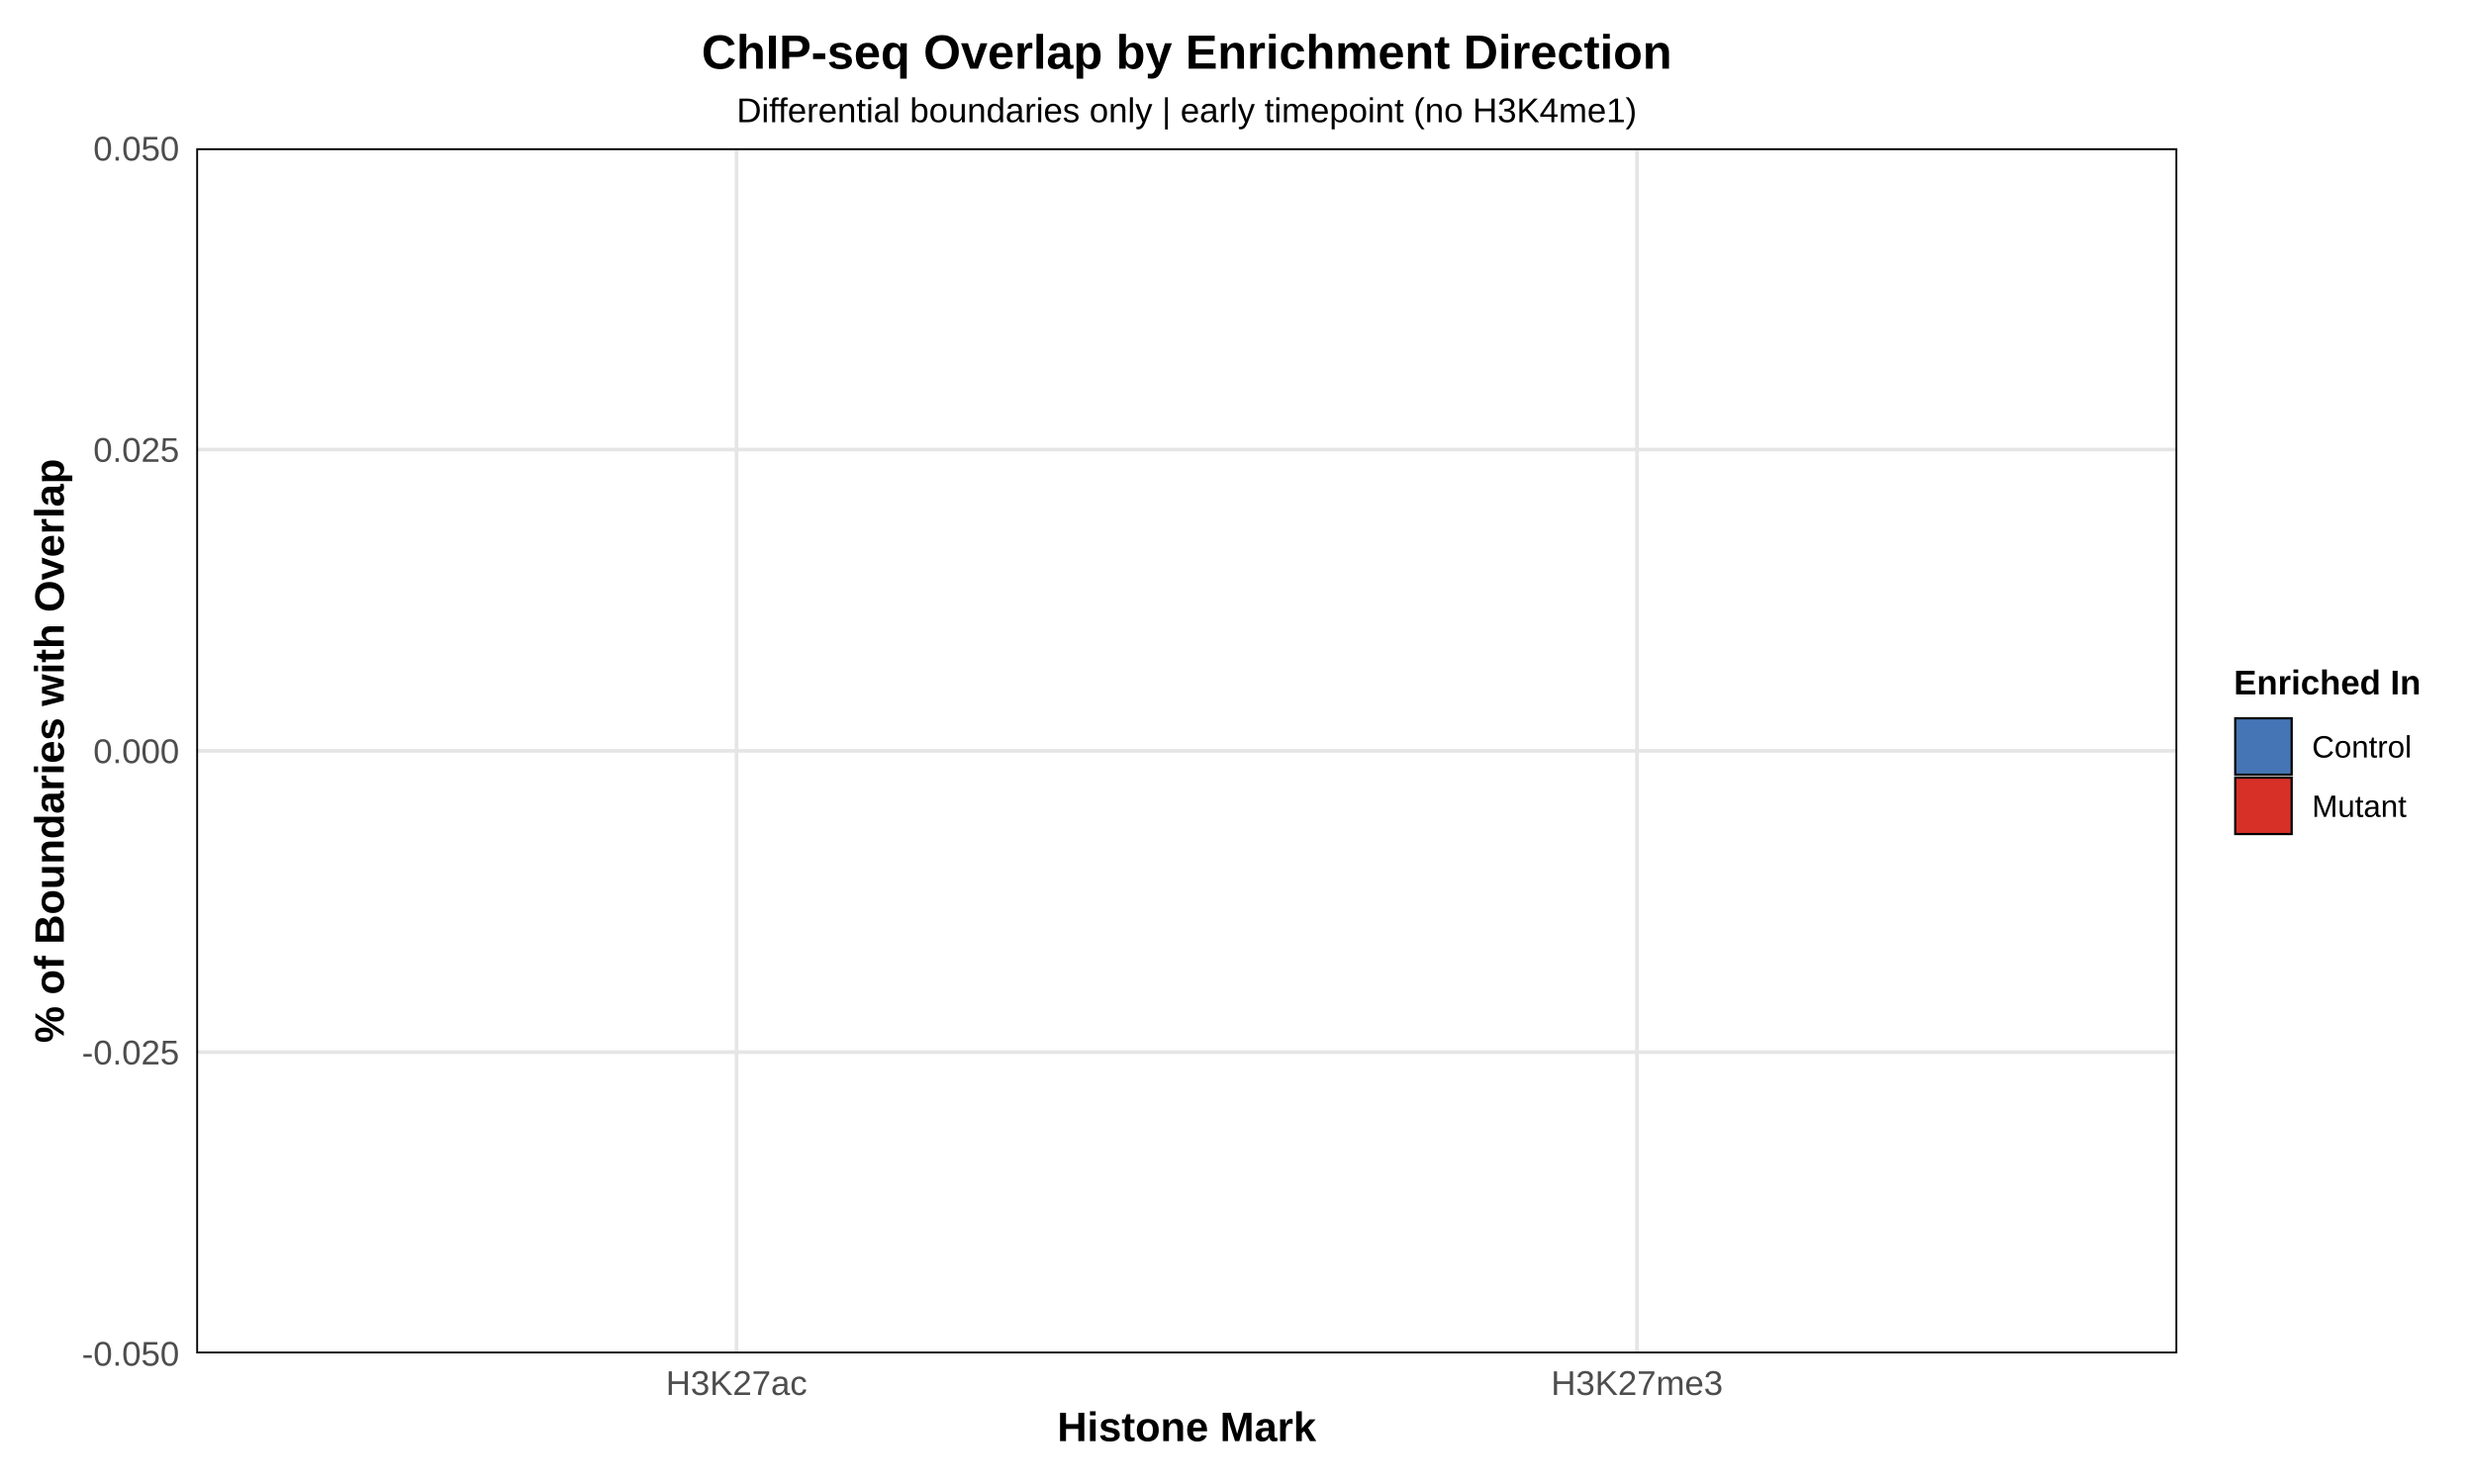
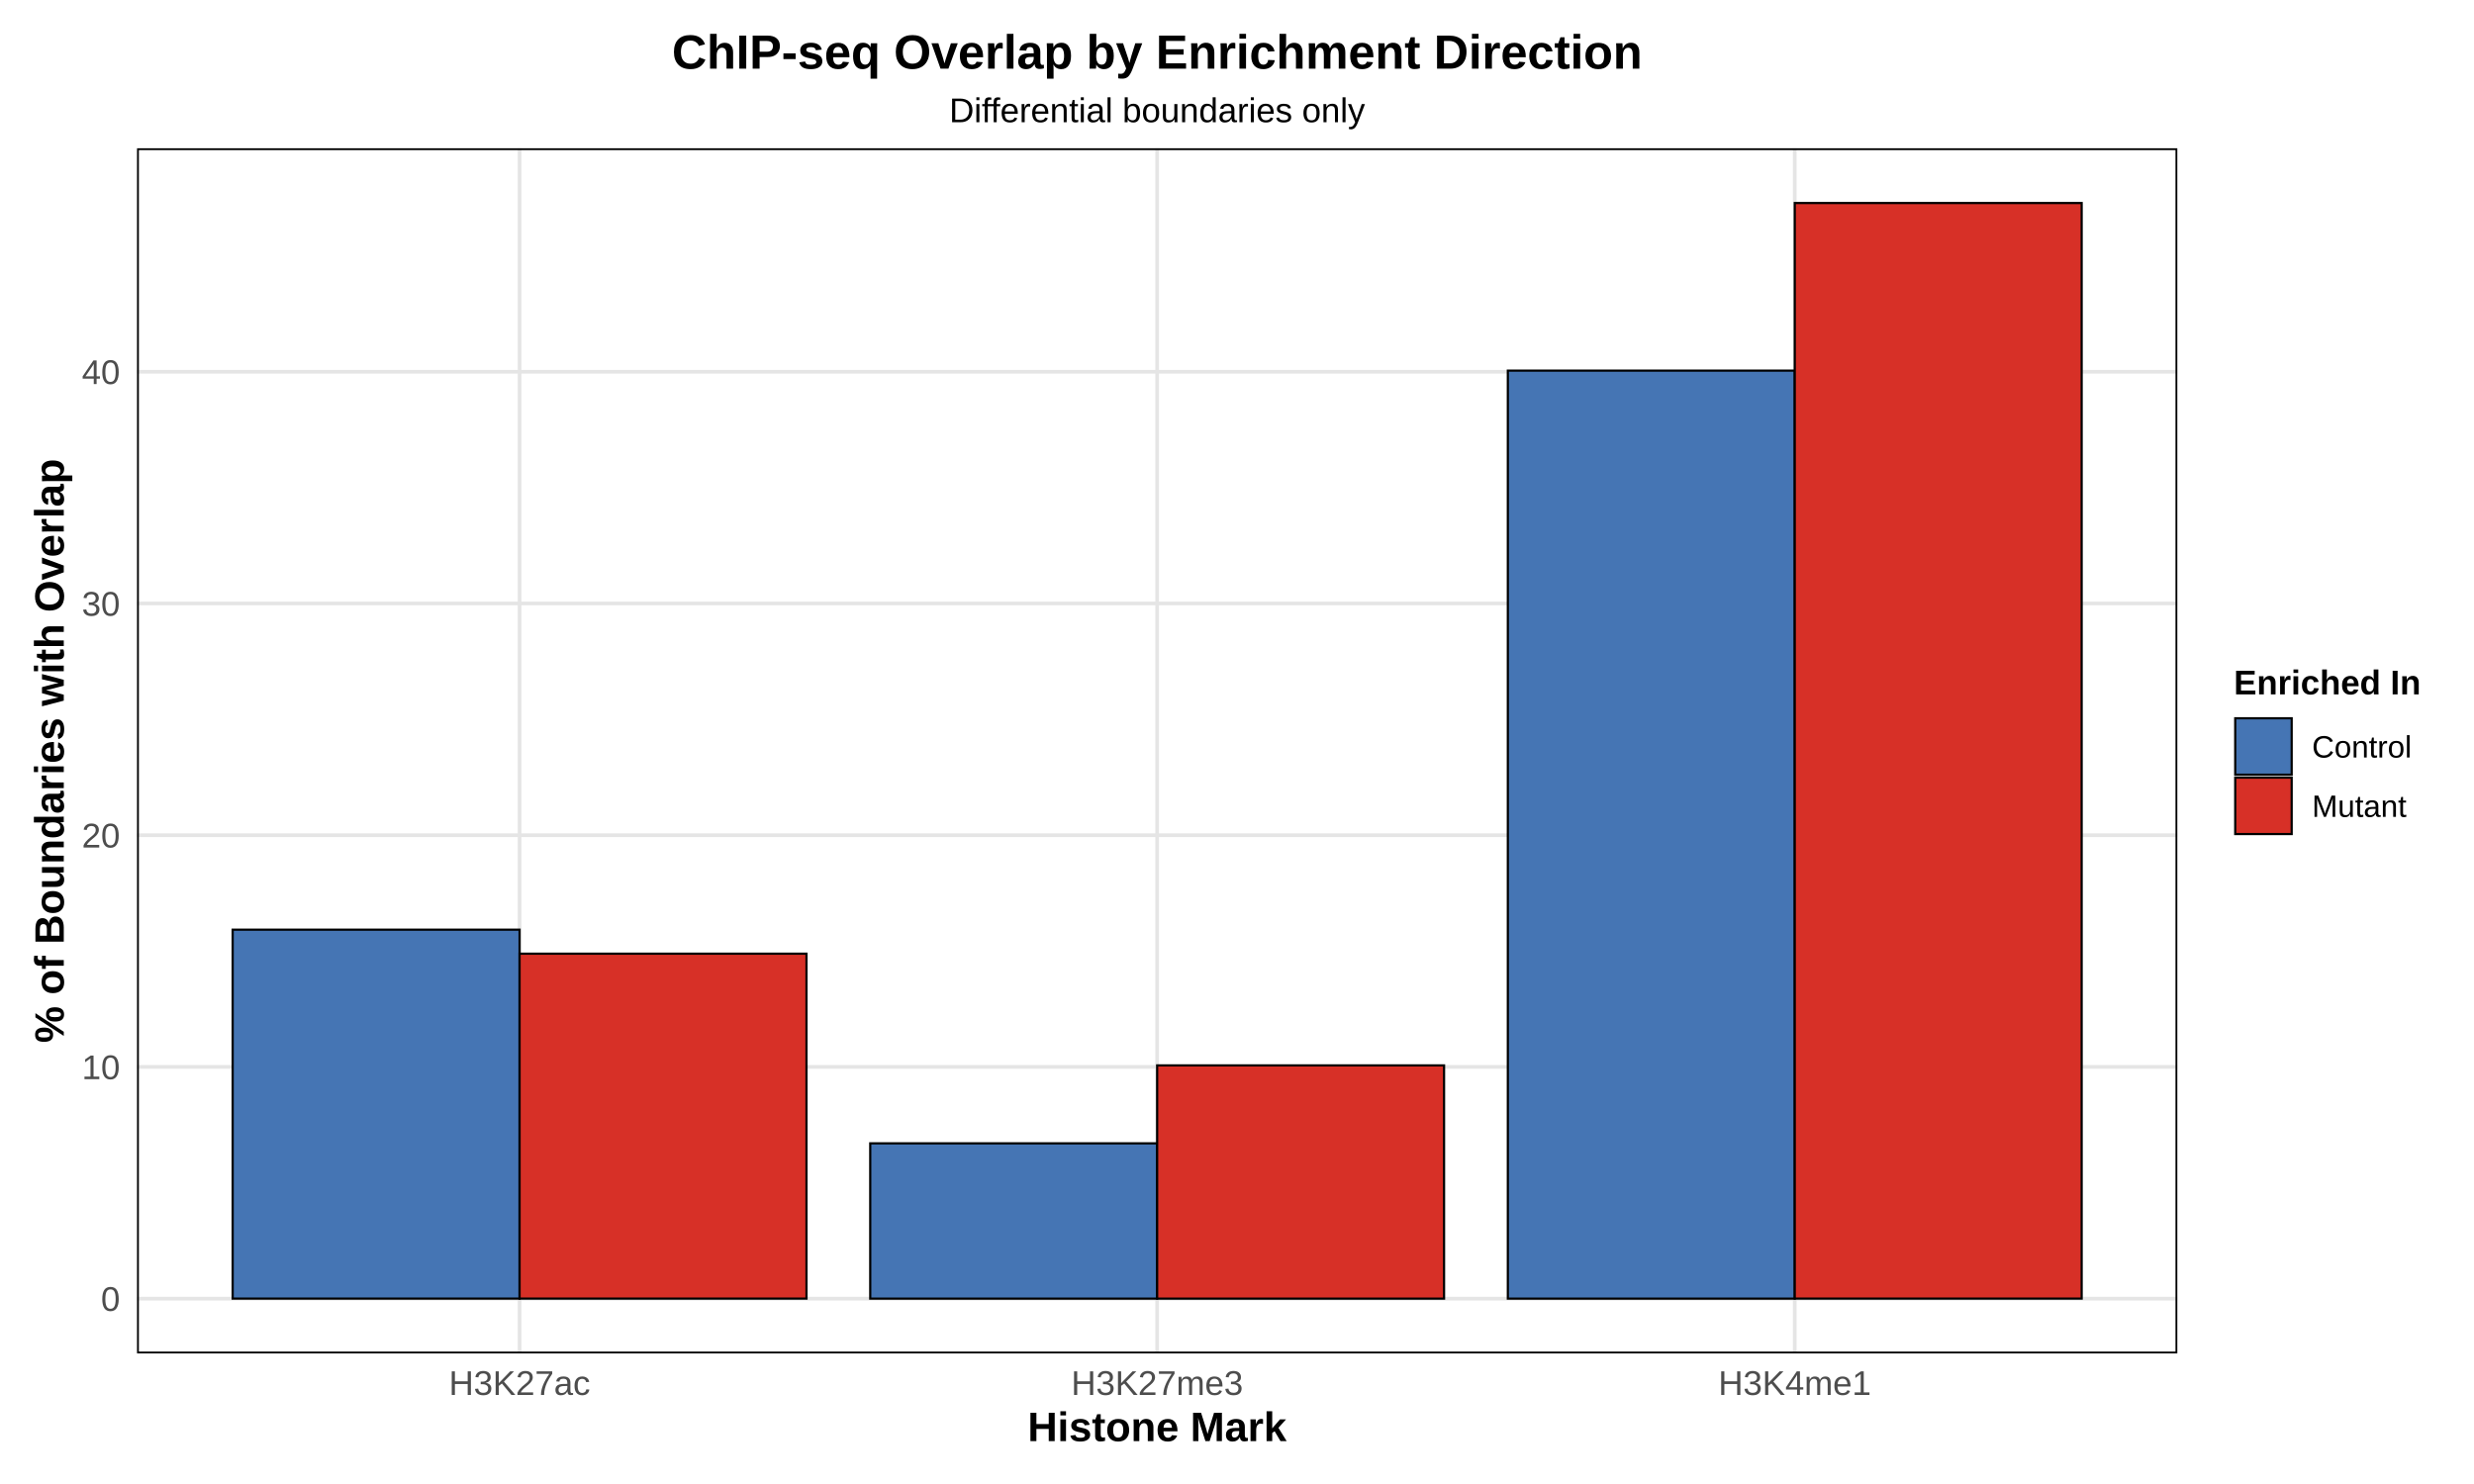
<svg xmlns="http://www.w3.org/2000/svg" width="720.00pt" height="432.00pt" viewBox="0 0 720.00 432.00">
  <g class="svglite">
    <defs>
      <style type="text/css">
    .svglite line, .svglite polyline, .svglite polygon, .svglite path, .svglite rect, .svglite circle {
      fill: none;
      stroke: #000000;
      stroke-linecap: round;
      stroke-linejoin: round;
      stroke-miterlimit: 10.00;
    }
    .svglite text {
      white-space: pre;
    }
    .svglite g.glyphgroup path {
      fill: inherit;
      stroke: none;
    }
  </style>
    </defs>
    <rect width="100%" height="100%" style="stroke: none; fill: #FFFFFF;" />
    <defs>
      <clipPath id="cpMC4wMHw3MjAuMDB8MC4wMHw0MzIuMDA=">
        <rect x="0.00" y="0.00" width="720.00" height="432.00" />
      </clipPath>
    </defs>
    <g clip-path="url(#cpMC4wMHw3MjAuMDB8MC4wMHw0MzIuMDA=)">
      <rect x="0.00" y="-0" width="720.00" height="432.00" style="stroke-width: 1.07; stroke: none; fill: #FFFFFF;" />
    </g>
    <defs>
-       <clipPath id="cpNTcuMTF8NjMzLjY1fDQzLjE2fDM5My45OA==">
-         <rect x="57.11" y="43.16" width="576.54" height="350.83" />
+       <clipPath id="cpMzkuODh8NjMzLjY1fDQzLjE2fDM5My45OA==">
+         <rect x="39.88" y="43.16" width="593.78" height="350.83" />
      </clipPath>
    </defs>
-     <g clip-path="url(#cpNTcuMTF8NjMzLjY1fDQzLjE2fDM5My45OA==)">
-       <polyline points="57.11,393.98 633.65,393.98 " style="stroke-width: 1.07; stroke: #E5E5E5; stroke-linecap: butt;" />
-       <polyline points="57.11,306.28 633.65,306.28 " style="stroke-width: 1.07; stroke: #E5E5E5; stroke-linecap: butt;" />
-       <polyline points="57.11,218.57 633.65,218.57 " style="stroke-width: 1.07; stroke: #E5E5E5; stroke-linecap: butt;" />
-       <polyline points="57.11,130.86 633.65,130.86 " style="stroke-width: 1.07; stroke: #E5E5E5; stroke-linecap: butt;" />
-       <polyline points="57.11,43.16 633.65,43.16 " style="stroke-width: 1.07; stroke: #E5E5E5; stroke-linecap: butt;" />
-       <polyline points="214.35,393.98 214.35,43.16 " style="stroke-width: 1.07; stroke: #E5E5E5; stroke-linecap: butt;" />
-       <polyline points="476.41,393.98 476.41,43.16 " style="stroke-width: 1.07; stroke: #E5E5E5; stroke-linecap: butt;" />
-       <rect x="96.42" y="218.57" width="117.93" height="0.00" style="stroke-width: 0.64; stroke-linecap: butt; stroke-linejoin: miter; fill: #4575B4;" />
-       <rect x="358.48" y="218.57" width="117.93" height="0.00" style="stroke-width: 0.64; stroke-linecap: butt; stroke-linejoin: miter; fill: #4575B4;" />
-       <rect x="214.35" y="218.57" width="117.93" height="0.00" style="stroke-width: 0.64; stroke-linecap: butt; stroke-linejoin: miter; fill: #D73027;" />
-       <rect x="476.41" y="218.57" width="117.93" height="0.00" style="stroke-width: 0.64; stroke-linecap: butt; stroke-linejoin: miter; fill: #D73027;" />
-       <rect x="57.11" y="43.16" width="576.54" height="350.83" style="stroke-width: 1.07;" />
+     <g clip-path="url(#cpMzkuODh8NjMzLjY1fDQzLjE2fDM5My45OA==)">
+       <polyline points="39.88,378.04 633.65,378.04 " style="stroke-width: 1.07; stroke: #E5E5E5; stroke-linecap: butt;" />
+       <polyline points="39.88,310.58 633.65,310.58 " style="stroke-width: 1.07; stroke: #E5E5E5; stroke-linecap: butt;" />
+       <polyline points="39.88,243.13 633.65,243.13 " style="stroke-width: 1.07; stroke: #E5E5E5; stroke-linecap: butt;" />
+       <polyline points="39.88,175.67 633.65,175.67 " style="stroke-width: 1.07; stroke: #E5E5E5; stroke-linecap: butt;" />
+       <polyline points="39.88,108.22 633.65,108.22 " style="stroke-width: 1.07; stroke: #E5E5E5; stroke-linecap: butt;" />
+       <polyline points="151.21,393.98 151.21,43.16 " style="stroke-width: 1.07; stroke: #E5E5E5; stroke-linecap: butt;" />
+       <polyline points="336.76,393.98 336.76,43.16 " style="stroke-width: 1.07; stroke: #E5E5E5; stroke-linecap: butt;" />
+       <polyline points="522.32,393.98 522.32,43.16 " style="stroke-width: 1.07; stroke: #E5E5E5; stroke-linecap: butt;" />
+       <rect x="67.71" y="270.63" width="83.50" height="107.40" style="stroke-width: 0.64; stroke-linecap: butt; stroke-linejoin: miter; fill: #4575B4;" />
+       <rect x="253.26" y="332.83" width="83.50" height="45.21" style="stroke-width: 0.64; stroke-linecap: butt; stroke-linejoin: miter; fill: #4575B4;" />
+       <rect x="438.82" y="107.89" width="83.50" height="270.15" style="stroke-width: 0.64; stroke-linecap: butt; stroke-linejoin: miter; fill: #4575B4;" />
+       <rect x="151.21" y="277.62" width="83.50" height="100.41" style="stroke-width: 0.64; stroke-linecap: butt; stroke-linejoin: miter; fill: #D73027;" />
+       <rect x="336.76" y="310.14" width="83.50" height="67.90" style="stroke-width: 0.64; stroke-linecap: butt; stroke-linejoin: miter; fill: #D73027;" />
+       <rect x="522.32" y="59.10" width="83.50" height="318.93" style="stroke-width: 0.64; stroke-linecap: butt; stroke-linejoin: miter; fill: #D73027;" />
+       <rect x="39.88" y="43.16" width="593.78" height="350.83" style="stroke-width: 1.07;" />
    </g>
    <g clip-path="url(#cpMC4wMHw3MjAuMDB8MC4wMHw0MzIuMDA=)">
-       <text x="52.18" y="397.56" text-anchor="end" style="font-size: 10.00px;fill: #4D4D4D; font-family: &quot;Arial&quot;;" textLength="28.36px" lengthAdjust="spacingAndGlyphs">-0.050</text>
-       <text x="52.18" y="309.86" text-anchor="end" style="font-size: 10.00px;fill: #4D4D4D; font-family: &quot;Arial&quot;;" textLength="28.36px" lengthAdjust="spacingAndGlyphs">-0.025</text>
-       <text x="52.18" y="222.15" text-anchor="end" style="font-size: 10.00px;fill: #4D4D4D; font-family: &quot;Arial&quot;;" textLength="25.03px" lengthAdjust="spacingAndGlyphs">0.000</text>
-       <text x="52.18" y="134.44" text-anchor="end" style="font-size: 10.00px;fill: #4D4D4D; font-family: &quot;Arial&quot;;" textLength="25.03px" lengthAdjust="spacingAndGlyphs">0.025</text>
-       <text x="52.18" y="46.74" text-anchor="end" style="font-size: 10.00px;fill: #4D4D4D; font-family: &quot;Arial&quot;;" textLength="25.03px" lengthAdjust="spacingAndGlyphs">0.050</text>
-       <text x="214.35" y="406.08" text-anchor="middle" style="font-size: 10.00px;fill: #4D4D4D; font-family: &quot;Arial&quot;;" textLength="41.14px" lengthAdjust="spacingAndGlyphs">H3K27ac</text>
-       <text x="476.41" y="406.08" text-anchor="middle" style="font-size: 10.00px;fill: #4D4D4D; font-family: &quot;Arial&quot;;" textLength="50.03px" lengthAdjust="spacingAndGlyphs">H3K27me3</text>
-       <text x="345.38" y="419.52" text-anchor="middle" style="font-size: 12.00px; font-weight: bold; font-family: &quot;Arial&quot;;" textLength="75.34px" lengthAdjust="spacingAndGlyphs">Histone Mark</text>
+       <text x="34.94" y="381.62" text-anchor="end" style="font-size: 10.00px;fill: #4D4D4D; font-family: &quot;Arial&quot;;" textLength="5.56px" lengthAdjust="spacingAndGlyphs">0</text>
+       <text x="34.94" y="314.16" text-anchor="end" style="font-size: 10.00px;fill: #4D4D4D; font-family: &quot;Arial&quot;;" textLength="11.12px" lengthAdjust="spacingAndGlyphs">10</text>
+       <text x="34.94" y="246.71" text-anchor="end" style="font-size: 10.00px;fill: #4D4D4D; font-family: &quot;Arial&quot;;" textLength="11.12px" lengthAdjust="spacingAndGlyphs">20</text>
+       <text x="34.94" y="179.25" text-anchor="end" style="font-size: 10.00px;fill: #4D4D4D; font-family: &quot;Arial&quot;;" textLength="11.12px" lengthAdjust="spacingAndGlyphs">30</text>
+       <text x="34.94" y="111.80" text-anchor="end" style="font-size: 10.00px;fill: #4D4D4D; font-family: &quot;Arial&quot;;" textLength="11.12px" lengthAdjust="spacingAndGlyphs">40</text>
+       <text x="151.21" y="406.08" text-anchor="middle" style="font-size: 10.00px;fill: #4D4D4D; font-family: &quot;Arial&quot;;" textLength="41.14px" lengthAdjust="spacingAndGlyphs">H3K27ac</text>
+       <text x="336.76" y="406.08" text-anchor="middle" style="font-size: 10.00px;fill: #4D4D4D; font-family: &quot;Arial&quot;;" textLength="50.03px" lengthAdjust="spacingAndGlyphs">H3K27me3</text>
+       <text x="522.32" y="406.08" text-anchor="middle" style="font-size: 10.00px;fill: #4D4D4D; font-family: &quot;Arial&quot;;" textLength="44.47px" lengthAdjust="spacingAndGlyphs">H3K4me1</text>
+       <text x="336.76" y="419.52" text-anchor="middle" style="font-size: 12.00px; font-weight: bold; font-family: &quot;Arial&quot;;" textLength="75.34px" lengthAdjust="spacingAndGlyphs">Histone Mark</text>
      <text transform="translate(18.56,218.57) rotate(-90)" text-anchor="middle" style="font-size: 12.00px; font-weight: bold; font-family: &quot;Arial&quot;;" textLength="169.97px" lengthAdjust="spacingAndGlyphs">% of Boundaries with Overlap</text>
      <text x="650.09" y="202.13" style="font-size: 10.00px; font-weight: bold; font-family: &quot;Arial&quot;;" textLength="54.47px" lengthAdjust="spacingAndGlyphs">Enriched In</text>
      <rect x="650.51" y="209.09" width="16.43" height="16.43" style="stroke-width: 0.64; stroke-linecap: butt; stroke-linejoin: miter; fill: #4575B4;" />
      <rect x="650.51" y="226.37" width="16.43" height="16.43" style="stroke-width: 0.64; stroke-linecap: butt; stroke-linejoin: miter; fill: #D73027;" />
      <text x="672.85" y="220.52" style="font-size: 9.00px; font-family: &quot;Arial&quot;;" textLength="29.00px" lengthAdjust="spacingAndGlyphs">Control</text>
      <text x="672.85" y="237.80" style="font-size: 9.00px; font-family: &quot;Arial&quot;;" textLength="27.50px" lengthAdjust="spacingAndGlyphs">Mutant</text>
-       <text x="345.38" y="35.57" text-anchor="middle" style="font-size: 10.00px; font-family: &quot;Arial&quot;;" textLength="262.00px" lengthAdjust="spacingAndGlyphs">Differential boundaries only | early timepoint (no H3K4me1)</text>
-       <text x="345.38" y="19.99" text-anchor="middle" style="font-size: 14.00px; font-weight: bold; font-family: &quot;Arial&quot;;" textLength="282.33px" lengthAdjust="spacingAndGlyphs">ChIP-seq Overlap by Enrichment Direction</text>
+       <text x="336.76" y="35.57" text-anchor="middle" style="font-size: 10.00px; font-family: &quot;Arial&quot;;" textLength="121.00px" lengthAdjust="spacingAndGlyphs">Differential boundaries only</text>
+       <text x="336.76" y="19.99" text-anchor="middle" style="font-size: 14.00px; font-weight: bold; font-family: &quot;Arial&quot;;" textLength="282.33px" lengthAdjust="spacingAndGlyphs">ChIP-seq Overlap by Enrichment Direction</text>
    </g>
  </g>
</svg>
